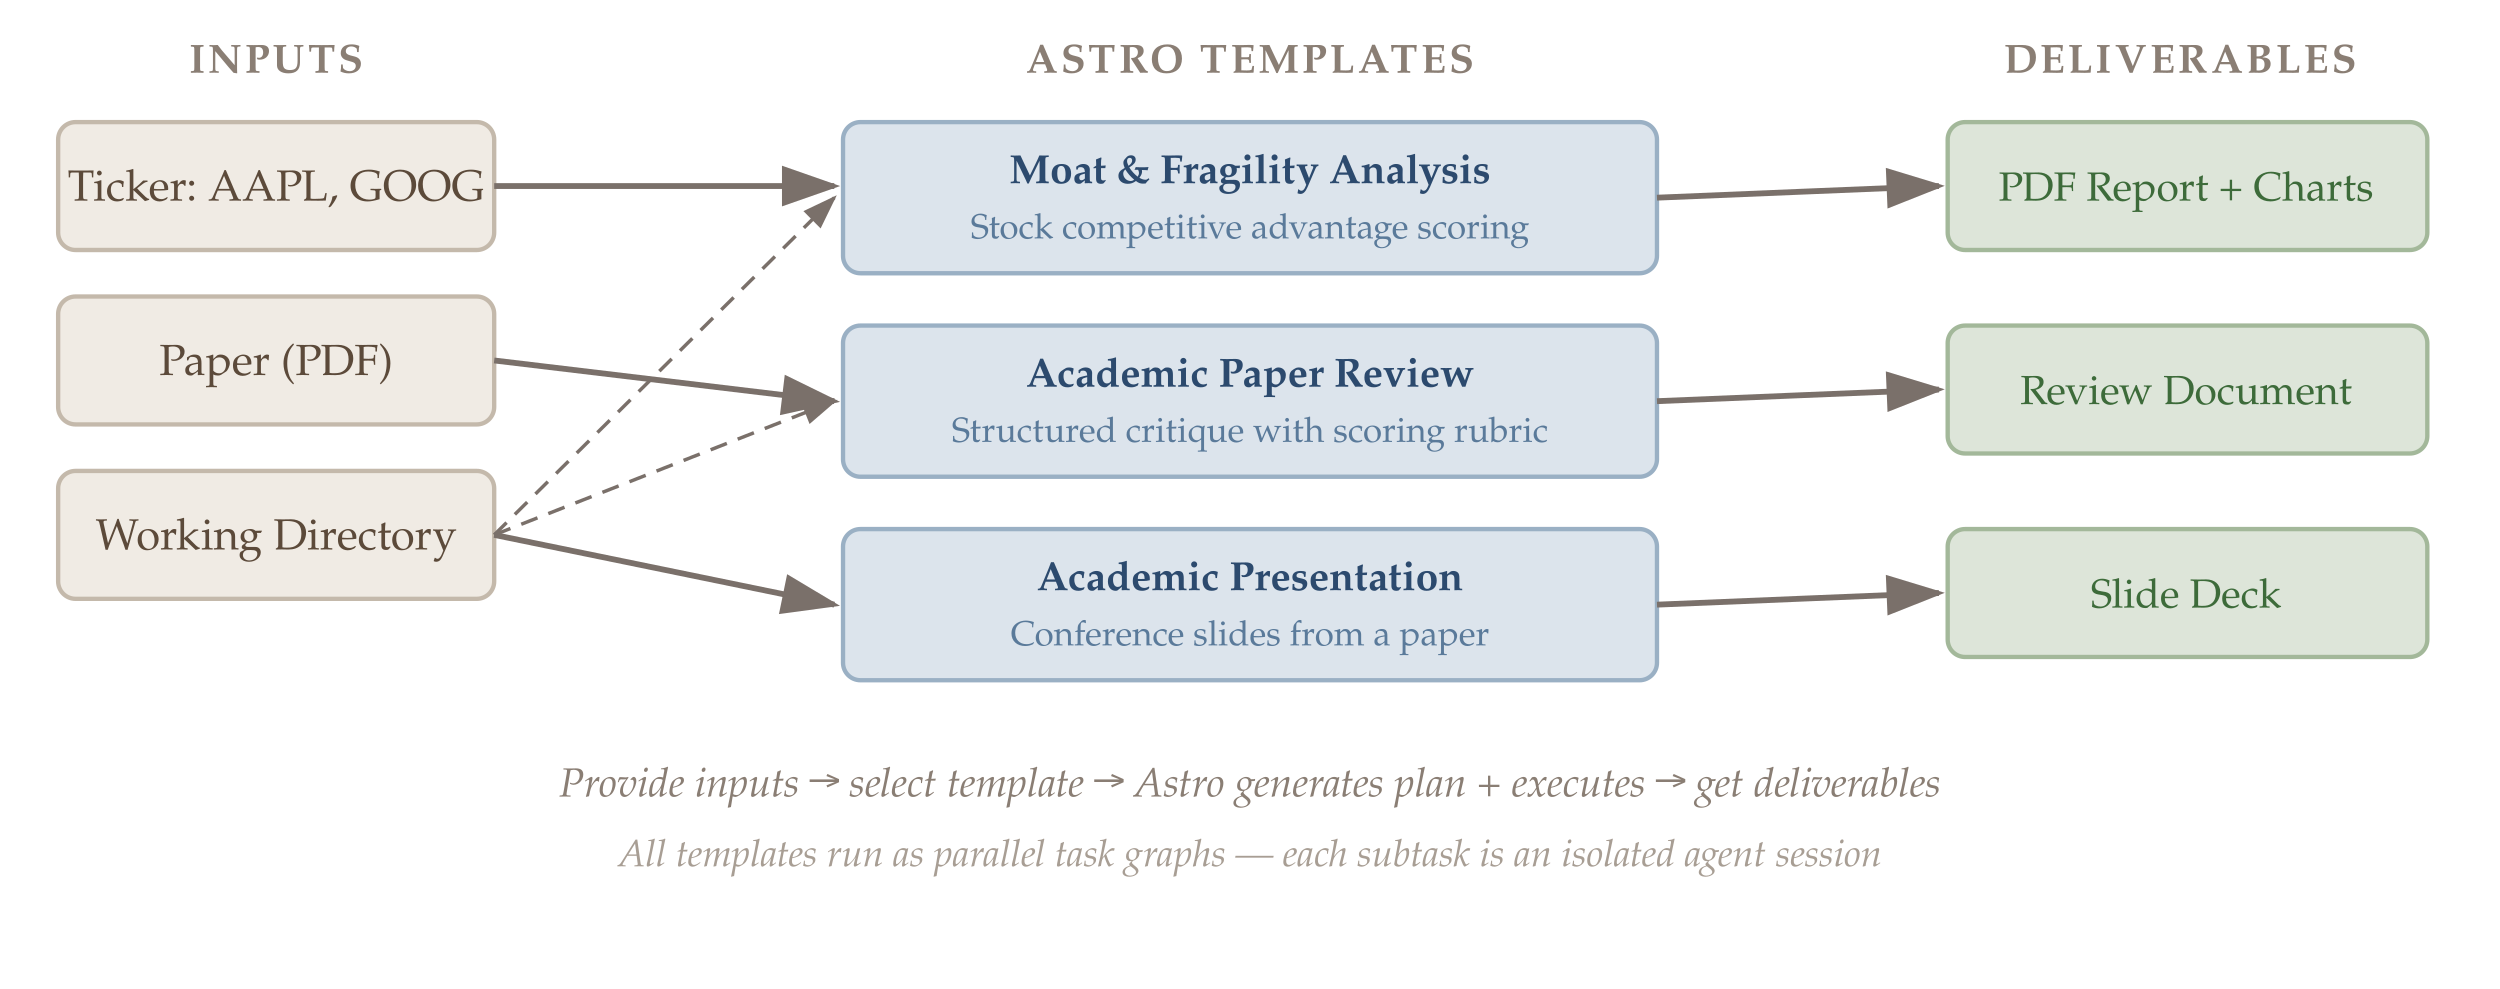
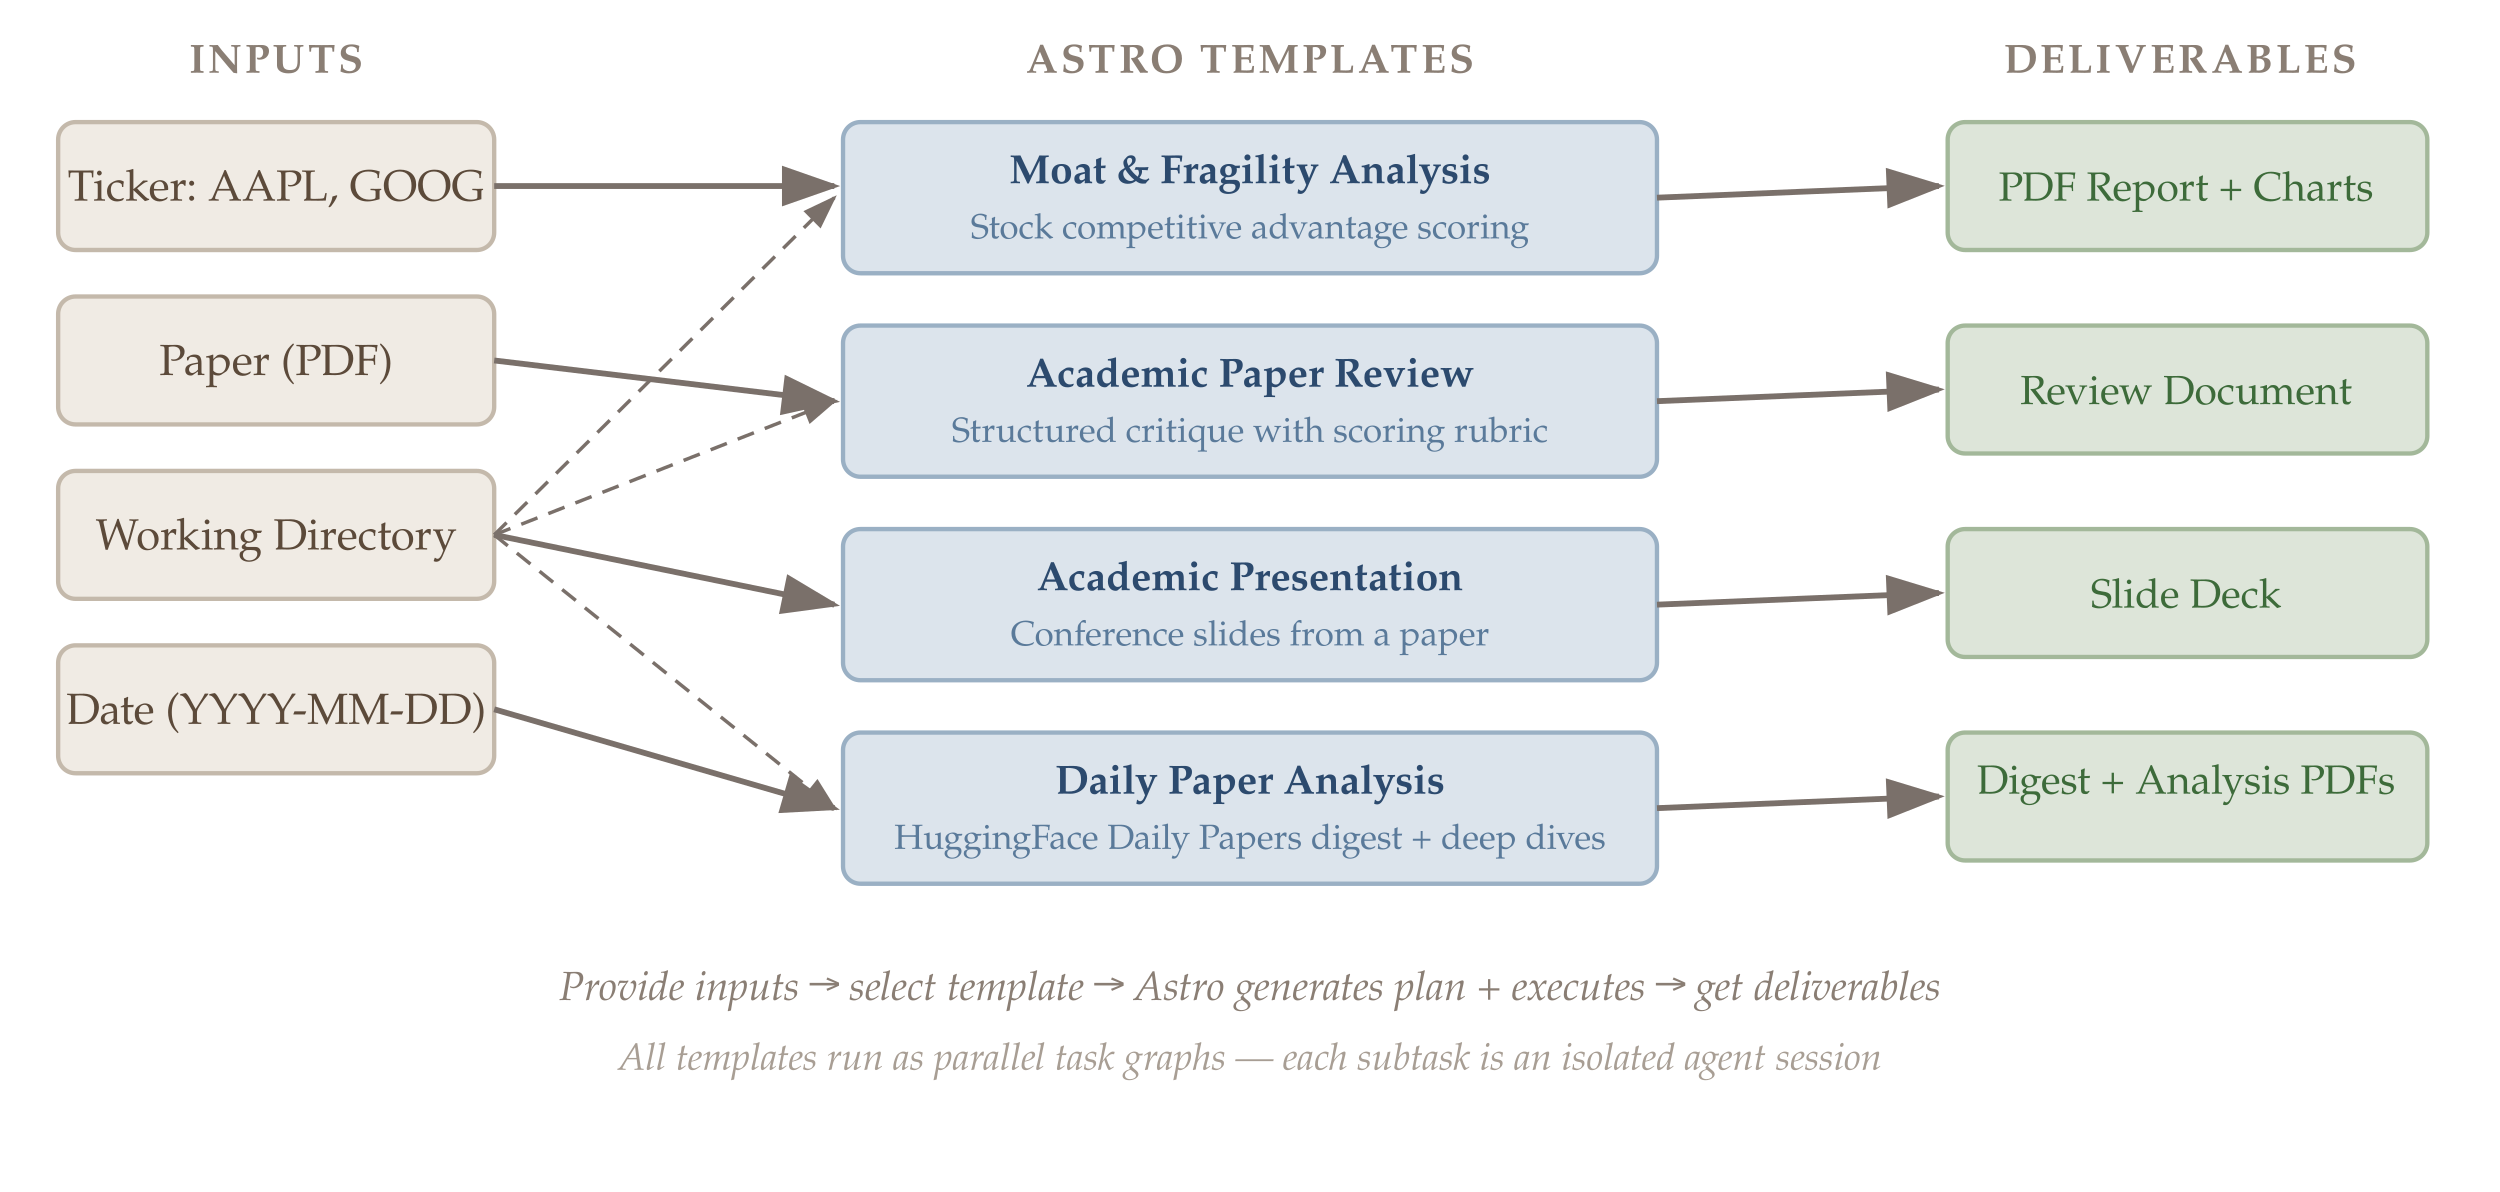
- <svg xmlns="http://www.w3.org/2000/svg" viewBox="0 0 860 340" font-family="Palatino, Palatino Linotype, Georgia, serif">
+ <svg xmlns="http://www.w3.org/2000/svg" viewBox="0 0 860 410" font-family="Palatino, Palatino Linotype, Georgia, serif">
  <defs>
    <marker id="arr" viewBox="0 0 10 7" refX="9" refY="3.5" markerWidth="10" markerHeight="7" orient="auto-start-reverse">
      <path d="M 0 0 L 10 3.5 L 0 7 z" fill="#7a706a" />
    </marker>
  </defs>
  <text x="95" y="25" text-anchor="middle" font-size="14" fill="#8a7e74" font-weight="bold" letter-spacing="1">INPUTS</text>
  <rect x="20" y="42" width="150" height="44" rx="6" fill="#f0ebe4" stroke="#c4b9ab" stroke-width="1.5" />
  <text x="95" y="69" text-anchor="middle" font-size="15" fill="#5c4a3a">Ticker: AAPL, GOOG</text>
  <rect x="20" y="102" width="150" height="44" rx="6" fill="#f0ebe4" stroke="#c4b9ab" stroke-width="1.5" />
  <text x="95" y="129" text-anchor="middle" font-size="15" fill="#5c4a3a">Paper (PDF)</text>
  <rect x="20" y="162" width="150" height="44" rx="6" fill="#f0ebe4" stroke="#c4b9ab" stroke-width="1.5" />
  <text x="95" y="189" text-anchor="middle" font-size="15" fill="#5c4a3a">Working Directory</text>
+   <rect x="20" y="222" width="150" height="44" rx="6" fill="#f0ebe4" stroke="#c4b9ab" stroke-width="1.5" />
+   <text x="95" y="249" text-anchor="middle" font-size="15" fill="#5c4a3a">Date (YYYY-MM-DD)</text>
  <text x="430" y="25" text-anchor="middle" font-size="14" fill="#8a7e74" font-weight="bold" letter-spacing="1">ASTRO TEMPLATES</text>
  <rect x="290" y="42" width="280" height="52" rx="6" fill="#dce4ec" stroke="#9ab0c4" stroke-width="1.5" />
  <text x="430" y="63" text-anchor="middle" font-size="14" fill="#2c4a6e" font-weight="bold">Moat &amp; Fragility Analysis</text>
  <text x="430" y="82" text-anchor="middle" font-size="12" fill="#5a7a9a">Stock competitive advantage scoring</text>
  <rect x="290" y="112" width="280" height="52" rx="6" fill="#dce4ec" stroke="#9ab0c4" stroke-width="1.5" />
  <text x="430" y="133" text-anchor="middle" font-size="14" fill="#2c4a6e" font-weight="bold">Academic Paper Review</text>
  <text x="430" y="152" text-anchor="middle" font-size="12" fill="#5a7a9a">Structured critique with scoring rubric</text>
  <rect x="290" y="182" width="280" height="52" rx="6" fill="#dce4ec" stroke="#9ab0c4" stroke-width="1.5" />
  <text x="430" y="203" text-anchor="middle" font-size="14" fill="#2c4a6e" font-weight="bold">Academic Presentation</text>
  <text x="430" y="222" text-anchor="middle" font-size="12" fill="#5a7a9a">Conference slides from a paper</text>
+   <rect x="290" y="252" width="280" height="52" rx="6" fill="#dce4ec" stroke="#9ab0c4" stroke-width="1.5" />
+   <text x="430" y="273" text-anchor="middle" font-size="14" fill="#2c4a6e" font-weight="bold">Daily Paper Analysis</text>
+   <text x="430" y="292" text-anchor="middle" font-size="12" fill="#5a7a9a">HuggingFace Daily Papers digest + deep dives</text>
  <text x="750" y="25" text-anchor="middle" font-size="14" fill="#8a7e74" font-weight="bold" letter-spacing="1">DELIVERABLES</text>
  <rect x="670" y="42" width="165" height="44" rx="6" fill="#dde5d9" stroke="#a3b89a" stroke-width="1.5" />
  <text x="752" y="69" text-anchor="middle" font-size="14" fill="#3d6b3a">PDF Report + Charts</text>
  <rect x="670" y="112" width="165" height="44" rx="6" fill="#dde5d9" stroke="#a3b89a" stroke-width="1.5" />
  <text x="752" y="139" text-anchor="middle" font-size="14" fill="#3d6b3a">Review Document</text>
  <rect x="670" y="182" width="165" height="44" rx="6" fill="#dde5d9" stroke="#a3b89a" stroke-width="1.5" />
  <text x="752" y="209" text-anchor="middle" font-size="14" fill="#3d6b3a">Slide Deck</text>
+   <rect x="670" y="252" width="165" height="44" rx="6" fill="#dde5d9" stroke="#a3b89a" stroke-width="1.5" />
+   <text x="752" y="273" text-anchor="middle" font-size="14" fill="#3d6b3a">Digest + Analysis PDFs</text>
  <line x1="170" y1="64" x2="287" y2="64" stroke="#7a706a" stroke-width="2" marker-end="url(#arr)" />
  <line x1="170" y1="124" x2="287" y2="138" stroke="#7a706a" stroke-width="2" marker-end="url(#arr)" />
  <line x1="170" y1="184" x2="287" y2="208" stroke="#7a706a" stroke-width="2" marker-end="url(#arr)" />
+   <line x1="170" y1="244" x2="287" y2="278" stroke="#7a706a" stroke-width="2" marker-end="url(#arr)" />
  <line x1="170" y1="184" x2="287" y2="68" stroke="#7a706a" stroke-width="1.2" stroke-dasharray="6,4" marker-end="url(#arr)" />
  <line x1="170" y1="184" x2="287" y2="138" stroke="#7a706a" stroke-width="1.2" stroke-dasharray="6,4" marker-end="url(#arr)" />
+   <line x1="170" y1="184" x2="287" y2="278" stroke="#7a706a" stroke-width="1.2" stroke-dasharray="6,4" marker-end="url(#arr)" />
  <line x1="570" y1="68" x2="667" y2="64" stroke="#7a706a" stroke-width="2" marker-end="url(#arr)" />
  <line x1="570" y1="138" x2="667" y2="134" stroke="#7a706a" stroke-width="2" marker-end="url(#arr)" />
  <line x1="570" y1="208" x2="667" y2="204" stroke="#7a706a" stroke-width="2" marker-end="url(#arr)" />
-   <text x="430" y="274" text-anchor="middle" font-size="14" fill="#8a7e74" font-style="italic">Provide inputs → select template → Astro generates plan + executes → get deliverables</text>
-   <text x="430" y="298" text-anchor="middle" font-size="13" fill="#a89e94" font-style="italic">All templates run as parallel task graphs — each subtask is an isolated agent session</text>
+   <line x1="570" y1="278" x2="667" y2="274" stroke="#7a706a" stroke-width="2" marker-end="url(#arr)" />
+   <text x="430" y="344" text-anchor="middle" font-size="14" fill="#8a7e74" font-style="italic">Provide inputs → select template → Astro generates plan + executes → get deliverables</text>
+   <text x="430" y="368" text-anchor="middle" font-size="13" fill="#a89e94" font-style="italic">All templates run as parallel task graphs — each subtask is an isolated agent session</text>
</svg>
